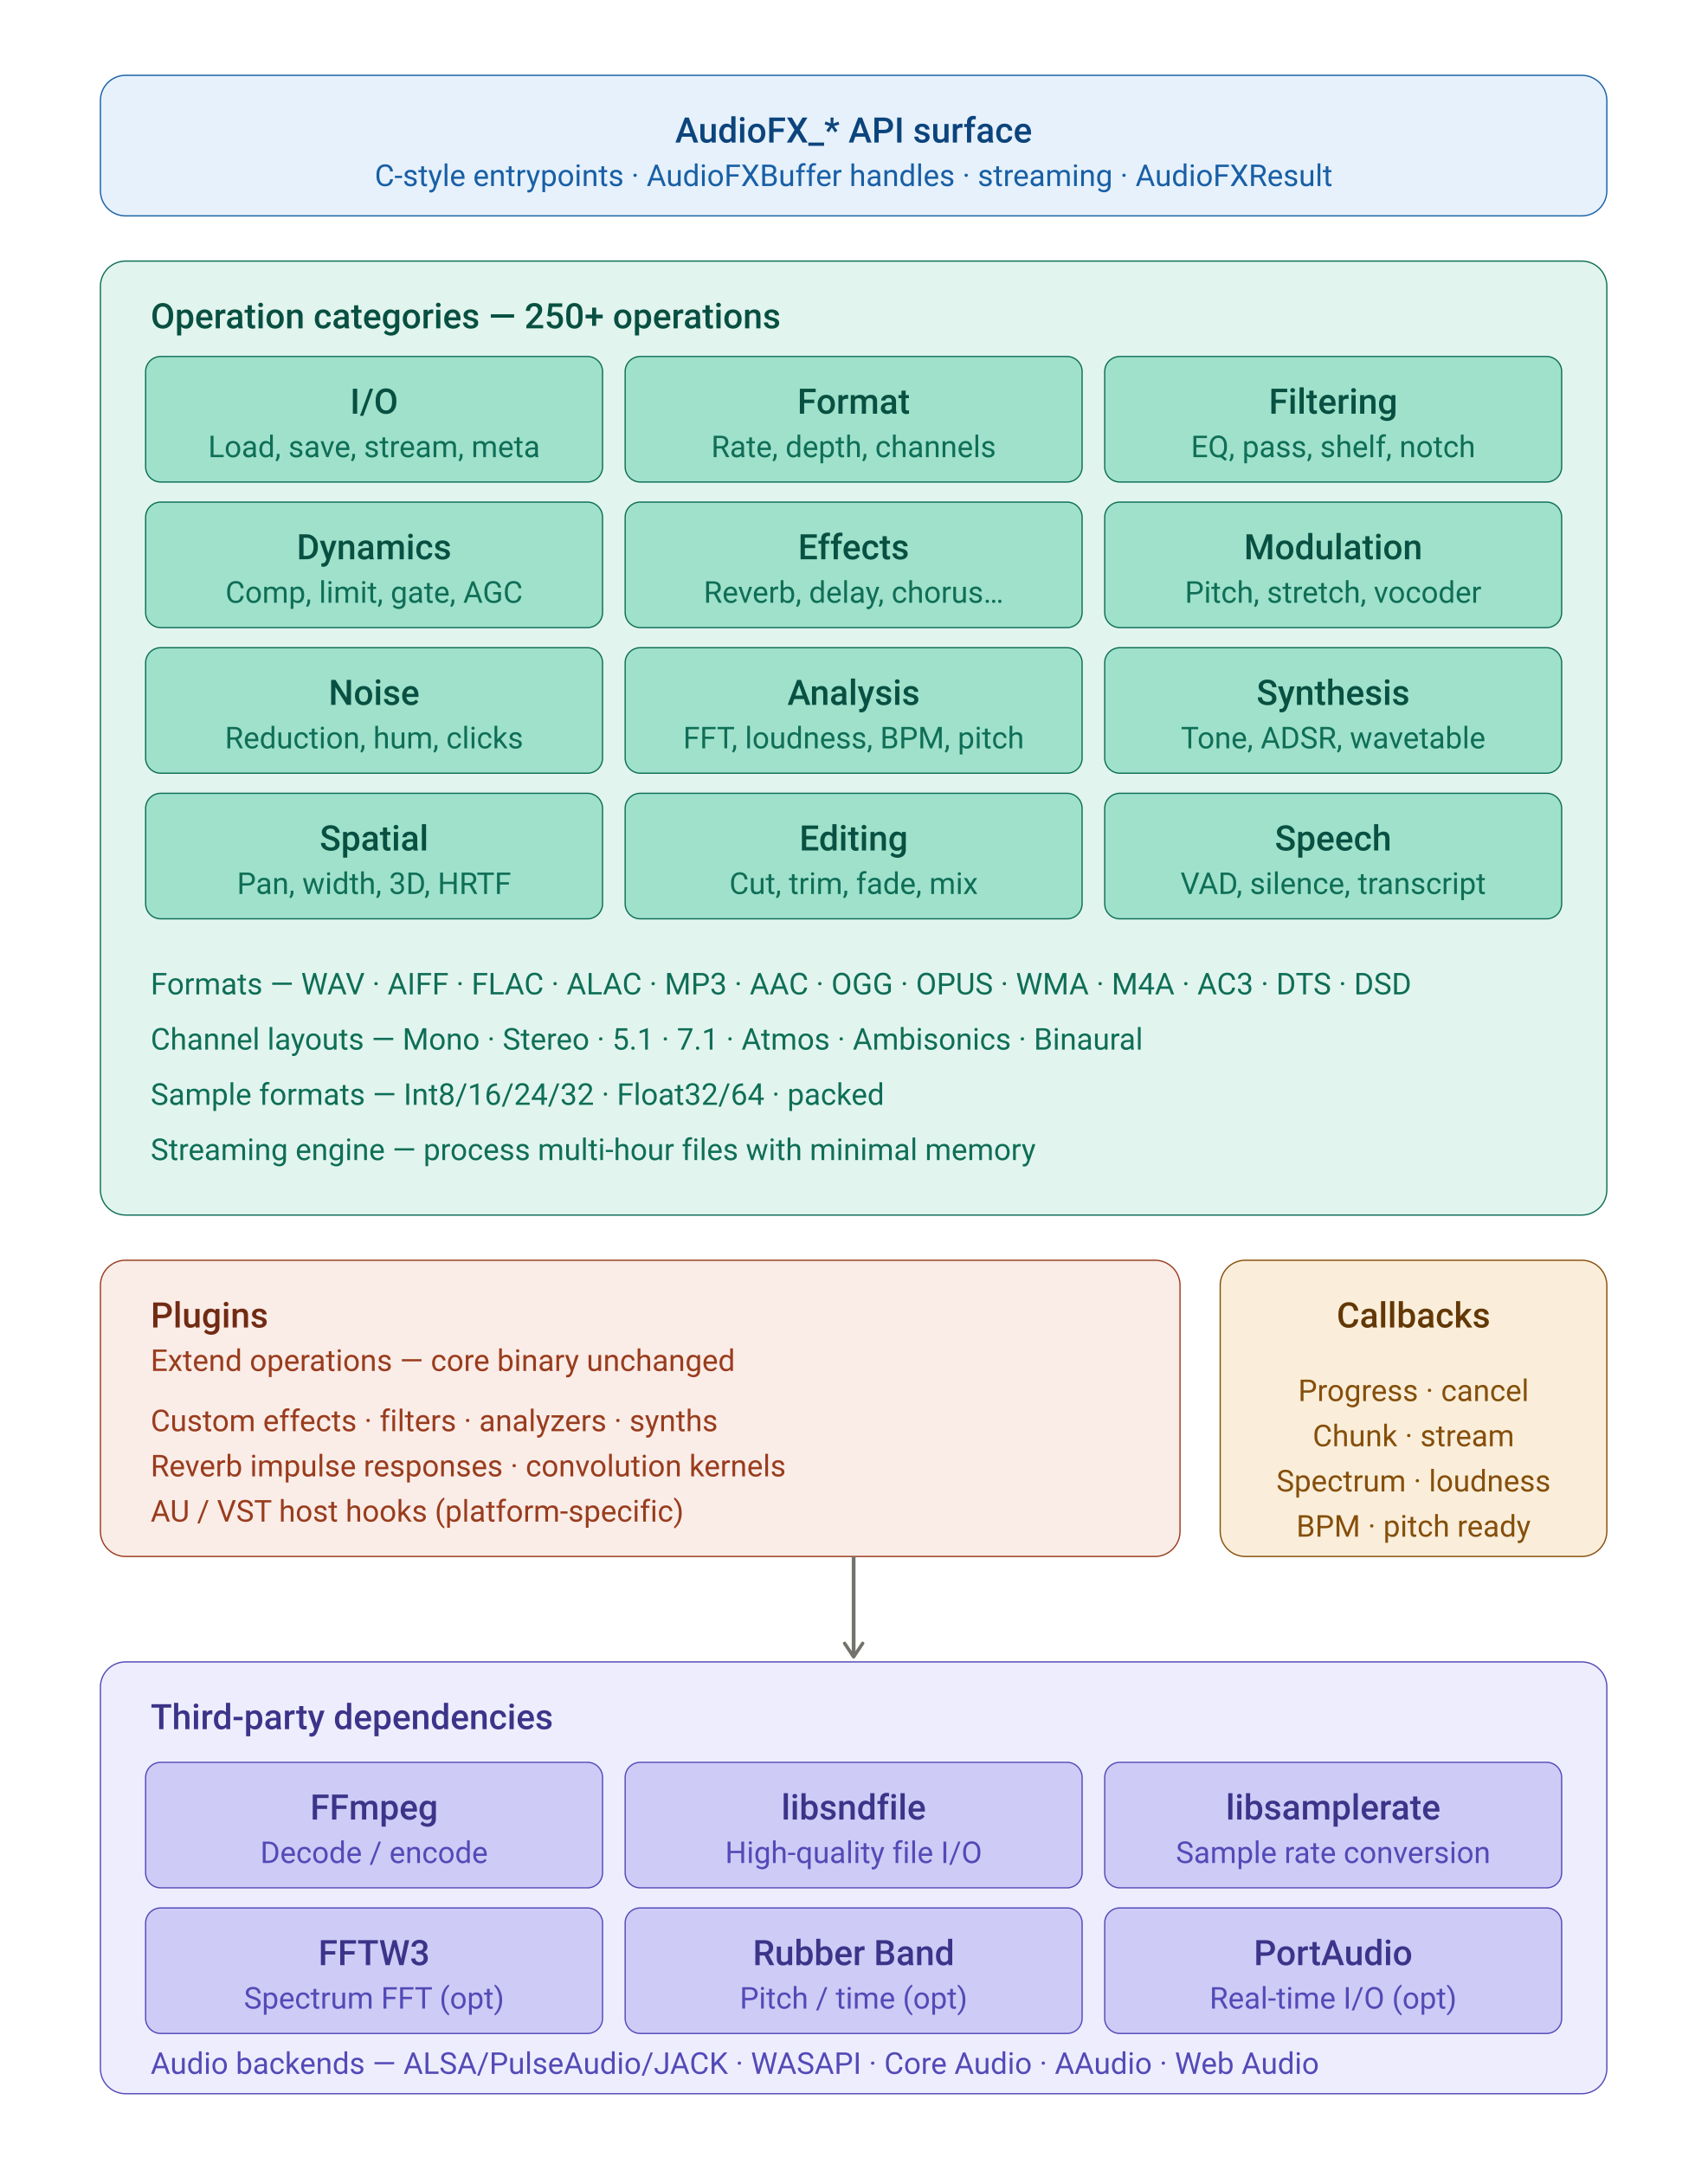
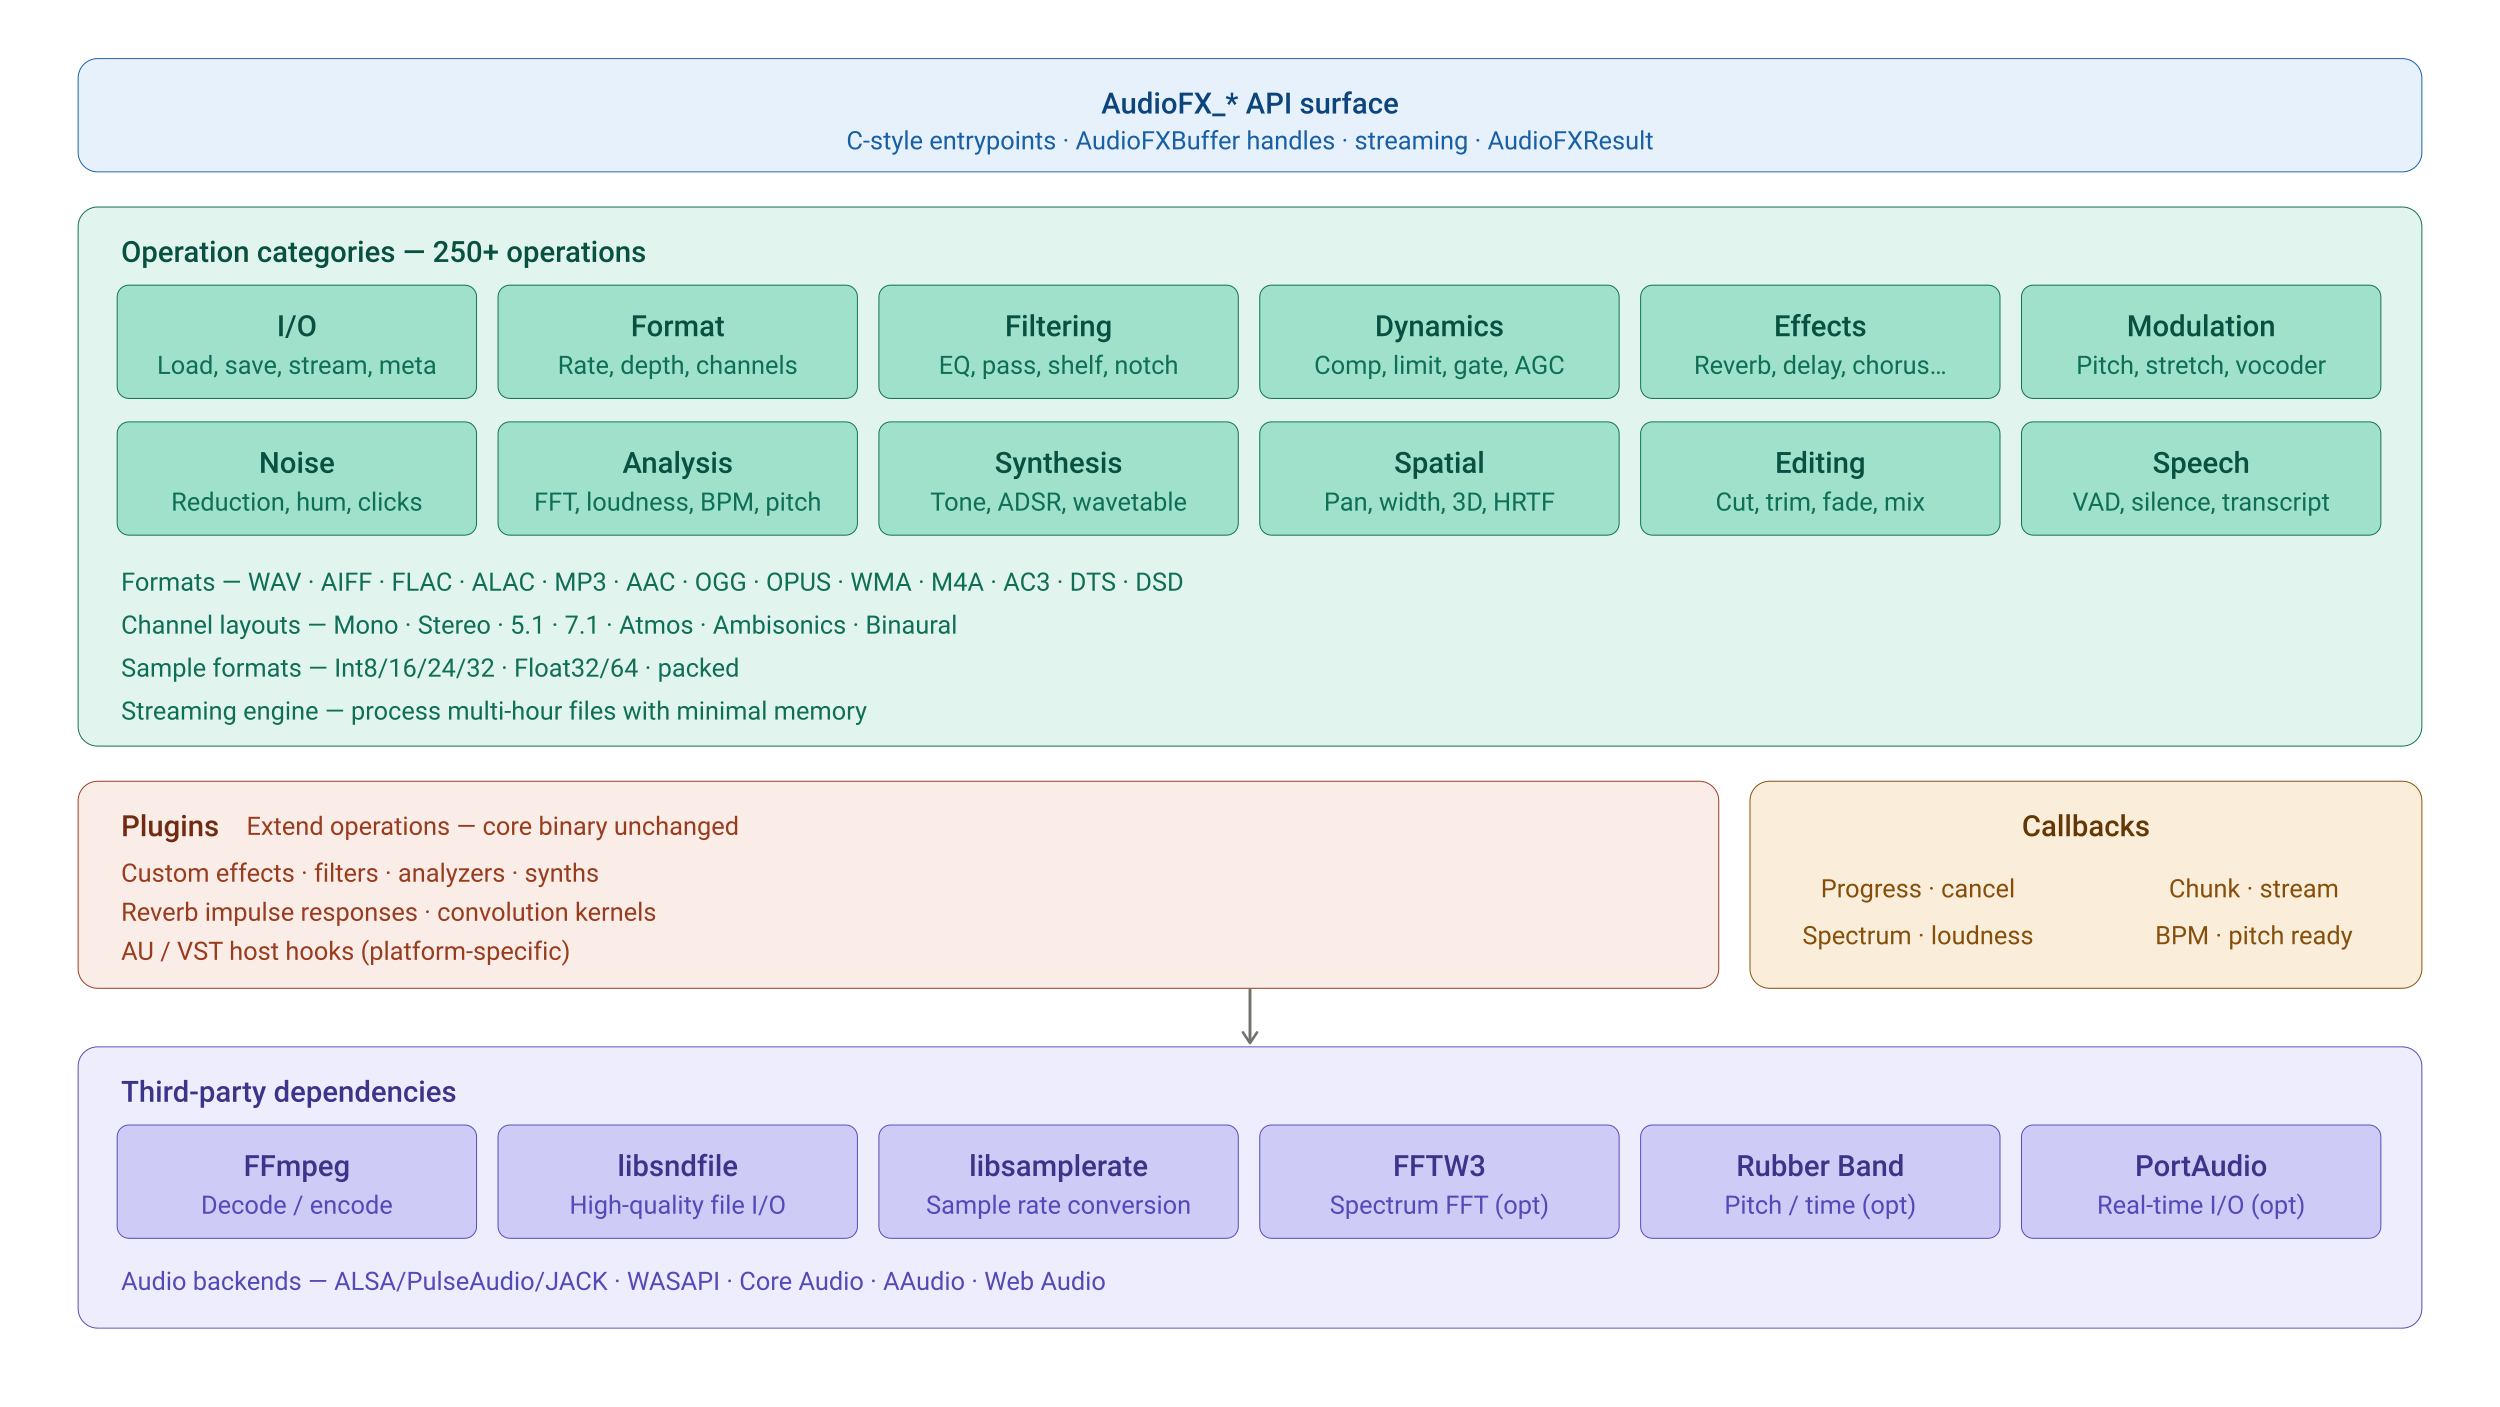
- <svg xmlns="http://www.w3.org/2000/svg" width="680" viewBox="0 0 680 862" role="img" font-family="system-ui, -apple-system, 'Segoe UI', Roboto, sans-serif">
+ <svg xmlns="http://www.w3.org/2000/svg" width="1280" height="720" viewBox="0 0 1280 720" role="img" font-family="system-ui, -apple-system, 'Segoe UI', Roboto, sans-serif">
  <defs>
    <marker id="arrow" viewBox="0 0 10 10" refX="8" refY="5" markerWidth="6" markerHeight="6" orient="auto-start-reverse">
      <path d="M2 1L8 5L2 9" fill="none" stroke="context-stroke" stroke-width="1.5" stroke-linecap="round" stroke-linejoin="round" />
    </marker>
    <style>
- .th{font-size:14px;font-weight:500}
- .ts{font-size:12px;font-weight:400}
+ .th{font-size:15px;font-weight:500}
+ .ts{font-size:13px;font-weight:400}
.blue-fill{fill:#E6F1FB;stroke:#185FA5}
.blue-t{fill:#0C447C}.blue-s{fill:#185FA5}
.teal-fill{fill:#E1F5EE;stroke:#0F6E56}
.teal-sub{fill:#9FE1CB;stroke:#0F6E56}
.teal-t{fill:#085041}.teal-s{fill:#0F6E56}
.coral-fill{fill:#FAECE7;stroke:#993C1D}
+ .coral-sub{fill:#F3CFC2;stroke:#993C1D}
.coral-t{fill:#712B13}.coral-s{fill:#993C1D}
.amber-fill{fill:#FAEEDA;stroke:#854F0B}
+ .amber-sub{fill:#F2D9A6;stroke:#854F0B}
.amber-t{fill:#633806}.amber-s{fill:#854F0B}
.purple-fill{fill:#EEEDFE;stroke:#534AB7}
.purple-sub{fill:#CECBF6;stroke:#534AB7}
.purple-t{fill:#3C3489}.purple-s{fill:#534AB7}
+ .pchip{font-size:13px;font-weight:500}
.arr{stroke:#73726c;stroke-width:1.5;fill:none}
</style>
  </defs>
-   <rect class="blue-fill" x="40" y="30" width="600" height="56" rx="10" stroke-width="0.5" />
-   <text class="th blue-t" x="340" y="52" text-anchor="middle" dominant-baseline="central">AudioFX_* API surface</text>
-   <text class="ts blue-s" x="340" y="70" text-anchor="middle" dominant-baseline="central">C-style entrypoints · AudioFXBuffer handles · streaming · AudioFXResult</text>
-   <rect class="teal-fill" x="40" y="104" width="600" height="380" rx="10" stroke-width="0.5" />
-   <text class="th teal-t" x="60" y="126" dominant-baseline="central">Operation categories — 250+ operations</text>
-   <rect class="teal-sub" x="58" y="142" width="182" height="50" rx="6" stroke-width="0.5" />
-   <text class="th teal-t" x="149" y="160" text-anchor="middle" dominant-baseline="central">I/O</text>
-   <text class="ts teal-s" x="149" y="178" text-anchor="middle" dominant-baseline="central">Load, save, stream, meta</text>
-   <rect class="teal-sub" x="249" y="142" width="182" height="50" rx="6" stroke-width="0.5" />
-   <text class="th teal-t" x="340" y="160" text-anchor="middle" dominant-baseline="central">Format</text>
-   <text class="ts teal-s" x="340" y="178" text-anchor="middle" dominant-baseline="central">Rate, depth, channels</text>
-   <rect class="teal-sub" x="440" y="142" width="182" height="50" rx="6" stroke-width="0.5" />
-   <text class="th teal-t" x="531" y="160" text-anchor="middle" dominant-baseline="central">Filtering</text>
-   <text class="ts teal-s" x="531" y="178" text-anchor="middle" dominant-baseline="central">EQ, pass, shelf, notch</text>
-   <rect class="teal-sub" x="58" y="200" width="182" height="50" rx="6" stroke-width="0.5" />
-   <text class="th teal-t" x="149" y="218" text-anchor="middle" dominant-baseline="central">Dynamics</text>
-   <text class="ts teal-s" x="149" y="236" text-anchor="middle" dominant-baseline="central">Comp, limit, gate, AGC</text>
-   <rect class="teal-sub" x="249" y="200" width="182" height="50" rx="6" stroke-width="0.5" />
-   <text class="th teal-t" x="340" y="218" text-anchor="middle" dominant-baseline="central">Effects</text>
-   <text class="ts teal-s" x="340" y="236" text-anchor="middle" dominant-baseline="central">Reverb, delay, chorus…</text>
-   <rect class="teal-sub" x="440" y="200" width="182" height="50" rx="6" stroke-width="0.5" />
-   <text class="th teal-t" x="531" y="218" text-anchor="middle" dominant-baseline="central">Modulation</text>
-   <text class="ts teal-s" x="531" y="236" text-anchor="middle" dominant-baseline="central">Pitch, stretch, vocoder</text>
-   <rect class="teal-sub" x="58" y="258" width="182" height="50" rx="6" stroke-width="0.5" />
-   <text class="th teal-t" x="149" y="276" text-anchor="middle" dominant-baseline="central">Noise</text>
-   <text class="ts teal-s" x="149" y="294" text-anchor="middle" dominant-baseline="central">Reduction, hum, clicks</text>
-   <rect class="teal-sub" x="249" y="258" width="182" height="50" rx="6" stroke-width="0.5" />
-   <text class="th teal-t" x="340" y="276" text-anchor="middle" dominant-baseline="central">Analysis</text>
-   <text class="ts teal-s" x="340" y="294" text-anchor="middle" dominant-baseline="central">FFT, loudness, BPM, pitch</text>
-   <rect class="teal-sub" x="440" y="258" width="182" height="50" rx="6" stroke-width="0.5" />
-   <text class="th teal-t" x="531" y="276" text-anchor="middle" dominant-baseline="central">Synthesis</text>
-   <text class="ts teal-s" x="531" y="294" text-anchor="middle" dominant-baseline="central">Tone, ADSR, wavetable</text>
-   <rect class="teal-sub" x="58" y="316" width="182" height="50" rx="6" stroke-width="0.5" />
-   <text class="th teal-t" x="149" y="334" text-anchor="middle" dominant-baseline="central">Spatial</text>
-   <text class="ts teal-s" x="149" y="352" text-anchor="middle" dominant-baseline="central">Pan, width, 3D, HRTF</text>
-   <rect class="teal-sub" x="249" y="316" width="182" height="50" rx="6" stroke-width="0.5" />
-   <text class="th teal-t" x="340" y="334" text-anchor="middle" dominant-baseline="central">Editing</text>
-   <text class="ts teal-s" x="340" y="352" text-anchor="middle" dominant-baseline="central">Cut, trim, fade, mix</text>
-   <rect class="teal-sub" x="440" y="316" width="182" height="50" rx="6" stroke-width="0.5" />
-   <text class="th teal-t" x="531" y="334" text-anchor="middle" dominant-baseline="central">Speech</text>
-   <text class="ts teal-s" x="531" y="352" text-anchor="middle" dominant-baseline="central">VAD, silence, transcript</text>
-   <text class="ts teal-s" x="60" y="392" dominant-baseline="central">Formats — WAV · AIFF · FLAC · ALAC · MP3 · AAC · OGG · OPUS · WMA · M4A · AC3 · DTS · DSD</text>
-   <text class="ts teal-s" x="60" y="414" dominant-baseline="central">Channel layouts — Mono · Stereo · 5.1 · 7.1 · Atmos · Ambisonics · Binaural</text>
-   <text class="ts teal-s" x="60" y="436" dominant-baseline="central">Sample formats — Int8/16/24/32 · Float32/64 · packed</text>
-   <text class="ts teal-s" x="60" y="458" dominant-baseline="central">Streaming engine — process multi-hour files with minimal memory</text>
-   <rect class="coral-fill" x="40" y="502" width="430" height="118" rx="10" stroke-width="0.5" />
-   <text class="th coral-t" x="60" y="524" dominant-baseline="central">Plugins</text>
-   <text class="ts coral-s" x="60" y="542" dominant-baseline="central">Extend operations — core binary unchanged</text>
-   <text class="ts coral-s" x="60" y="566" dominant-baseline="central">Custom effects · filters · analyzers · synths</text>
-   <text class="ts coral-s" x="60" y="584" dominant-baseline="central">Reverb impulse responses · convolution kernels</text>
-   <text class="ts coral-s" x="60" y="602" dominant-baseline="central">AU / VST host hooks (platform-specific)</text>
-   <rect class="amber-fill" x="486" y="502" width="154" height="118" rx="10" stroke-width="0.5" />
-   <text class="th amber-t" x="563" y="524" text-anchor="middle" dominant-baseline="central">Callbacks</text>
-   <text class="ts amber-s" x="563" y="554" text-anchor="middle" dominant-baseline="central">Progress · cancel</text>
-   <text class="ts amber-s" x="563" y="572" text-anchor="middle" dominant-baseline="central">Chunk · stream</text>
-   <text class="ts amber-s" x="563" y="590" text-anchor="middle" dominant-baseline="central">Spectrum · loudness</text>
-   <text class="ts amber-s" x="563" y="608" text-anchor="middle" dominant-baseline="central">BPM · pitch ready</text>
-   <line x1="340" y1="620" x2="340" y2="660" class="arr" marker-end="url(#arrow)" />
-   <rect class="purple-fill" x="40" y="662" width="600" height="172" rx="10" stroke-width="0.5" />
-   <text class="th purple-t" x="60" y="684" dominant-baseline="central">Third-party dependencies</text>
-   <rect class="purple-sub" x="58" y="702" width="182" height="50" rx="6" stroke-width="0.5" />
-   <text class="th purple-t" x="149" y="720" text-anchor="middle" dominant-baseline="central">FFmpeg</text>
-   <text class="ts purple-s" x="149" y="738" text-anchor="middle" dominant-baseline="central">Decode / encode</text>
-   <rect class="purple-sub" x="249" y="702" width="182" height="50" rx="6" stroke-width="0.5" />
-   <text class="th purple-t" x="340" y="720" text-anchor="middle" dominant-baseline="central">libsndfile</text>
-   <text class="ts purple-s" x="340" y="738" text-anchor="middle" dominant-baseline="central">High-quality file I/O</text>
-   <rect class="purple-sub" x="440" y="702" width="182" height="50" rx="6" stroke-width="0.5" />
-   <text class="th purple-t" x="531" y="720" text-anchor="middle" dominant-baseline="central">libsamplerate</text>
-   <text class="ts purple-s" x="531" y="738" text-anchor="middle" dominant-baseline="central">Sample rate conversion</text>
-   <rect class="purple-sub" x="58" y="760" width="182" height="50" rx="6" stroke-width="0.5" />
-   <text class="th purple-t" x="149" y="778" text-anchor="middle" dominant-baseline="central">FFTW3</text>
-   <text class="ts purple-s" x="149" y="796" text-anchor="middle" dominant-baseline="central">Spectrum FFT (opt)</text>
-   <rect class="purple-sub" x="249" y="760" width="182" height="50" rx="6" stroke-width="0.5" />
-   <text class="th purple-t" x="340" y="778" text-anchor="middle" dominant-baseline="central">Rubber Band</text>
-   <text class="ts purple-s" x="340" y="796" text-anchor="middle" dominant-baseline="central">Pitch / time (opt)</text>
-   <rect class="purple-sub" x="440" y="760" width="182" height="50" rx="6" stroke-width="0.5" />
-   <text class="th purple-t" x="531" y="778" text-anchor="middle" dominant-baseline="central">PortAudio</text>
-   <text class="ts purple-s" x="531" y="796" text-anchor="middle" dominant-baseline="central">Real-time I/O (opt)</text>
-   <text class="ts purple-s" x="60" y="822" dominant-baseline="central">Audio backends — ALSA/PulseAudio/JACK · WASAPI · Core Audio · AAudio · Web Audio</text>
+   <rect class="blue-fill" x="40" y="30" width="1200" height="58" rx="10" stroke-width="0.5" />
+   <text class="th blue-t" x="640" y="53" text-anchor="middle" dominant-baseline="central">AudioFX_* API surface</text>
+   <text class="ts blue-s" x="640" y="72" text-anchor="middle" dominant-baseline="central">C-style entrypoints · AudioFXBuffer handles · streaming · AudioFXResult</text>
+   <rect class="teal-fill" x="40" y="106" width="1200" height="276" rx="10" stroke-width="0.5" />
+   <text class="th teal-t" x="62" y="129" dominant-baseline="central">Operation categories — 250+ operations</text>
+   <rect class="teal-sub" x="60" y="146" width="184" height="58" rx="6" stroke-width="0.5" />
+   <text class="th teal-t" x="152" y="167" text-anchor="middle" dominant-baseline="central">I/O</text>
+   <text class="ts teal-s" x="152" y="187" text-anchor="middle" dominant-baseline="central">Load, save, stream, meta</text>
+   <rect class="teal-sub" x="255" y="146" width="184" height="58" rx="6" stroke-width="0.5" />
+   <text class="th teal-t" x="347" y="167" text-anchor="middle" dominant-baseline="central">Format</text>
+   <text class="ts teal-s" x="347" y="187" text-anchor="middle" dominant-baseline="central">Rate, depth, channels</text>
+   <rect class="teal-sub" x="450" y="146" width="184" height="58" rx="6" stroke-width="0.5" />
+   <text class="th teal-t" x="542" y="167" text-anchor="middle" dominant-baseline="central">Filtering</text>
+   <text class="ts teal-s" x="542" y="187" text-anchor="middle" dominant-baseline="central">EQ, pass, shelf, notch</text>
+   <rect class="teal-sub" x="645" y="146" width="184" height="58" rx="6" stroke-width="0.5" />
+   <text class="th teal-t" x="737" y="167" text-anchor="middle" dominant-baseline="central">Dynamics</text>
+   <text class="ts teal-s" x="737" y="187" text-anchor="middle" dominant-baseline="central">Comp, limit, gate, AGC</text>
+   <rect class="teal-sub" x="840" y="146" width="184" height="58" rx="6" stroke-width="0.5" />
+   <text class="th teal-t" x="932" y="167" text-anchor="middle" dominant-baseline="central">Effects</text>
+   <text class="ts teal-s" x="932" y="187" text-anchor="middle" dominant-baseline="central">Reverb, delay, chorus…</text>
+   <rect class="teal-sub" x="1035" y="146" width="184" height="58" rx="6" stroke-width="0.5" />
+   <text class="th teal-t" x="1127" y="167" text-anchor="middle" dominant-baseline="central">Modulation</text>
+   <text class="ts teal-s" x="1127" y="187" text-anchor="middle" dominant-baseline="central">Pitch, stretch, vocoder</text>
+   <rect class="teal-sub" x="60" y="216" width="184" height="58" rx="6" stroke-width="0.5" />
+   <text class="th teal-t" x="152" y="237" text-anchor="middle" dominant-baseline="central">Noise</text>
+   <text class="ts teal-s" x="152" y="257" text-anchor="middle" dominant-baseline="central">Reduction, hum, clicks</text>
+   <rect class="teal-sub" x="255" y="216" width="184" height="58" rx="6" stroke-width="0.5" />
+   <text class="th teal-t" x="347" y="237" text-anchor="middle" dominant-baseline="central">Analysis</text>
+   <text class="ts teal-s" x="347" y="257" text-anchor="middle" dominant-baseline="central">FFT, loudness, BPM, pitch</text>
+   <rect class="teal-sub" x="450" y="216" width="184" height="58" rx="6" stroke-width="0.5" />
+   <text class="th teal-t" x="542" y="237" text-anchor="middle" dominant-baseline="central">Synthesis</text>
+   <text class="ts teal-s" x="542" y="257" text-anchor="middle" dominant-baseline="central">Tone, ADSR, wavetable</text>
+   <rect class="teal-sub" x="645" y="216" width="184" height="58" rx="6" stroke-width="0.5" />
+   <text class="th teal-t" x="737" y="237" text-anchor="middle" dominant-baseline="central">Spatial</text>
+   <text class="ts teal-s" x="737" y="257" text-anchor="middle" dominant-baseline="central">Pan, width, 3D, HRTF</text>
+   <rect class="teal-sub" x="840" y="216" width="184" height="58" rx="6" stroke-width="0.5" />
+   <text class="th teal-t" x="932" y="237" text-anchor="middle" dominant-baseline="central">Editing</text>
+   <text class="ts teal-s" x="932" y="257" text-anchor="middle" dominant-baseline="central">Cut, trim, fade, mix</text>
+   <rect class="teal-sub" x="1035" y="216" width="184" height="58" rx="6" stroke-width="0.5" />
+   <text class="th teal-t" x="1127" y="237" text-anchor="middle" dominant-baseline="central">Speech</text>
+   <text class="ts teal-s" x="1127" y="257" text-anchor="middle" dominant-baseline="central">VAD, silence, transcript</text>
+   <text class="ts teal-s" x="62" y="298" dominant-baseline="central">Formats — WAV · AIFF · FLAC · ALAC · MP3 · AAC · OGG · OPUS · WMA · M4A · AC3 · DTS · DSD</text>
+   <text class="ts teal-s" x="62" y="320" dominant-baseline="central">Channel layouts — Mono · Stereo · 5.1 · 7.1 · Atmos · Ambisonics · Binaural</text>
+   <text class="ts teal-s" x="62" y="342" dominant-baseline="central">Sample formats — Int8/16/24/32 · Float32/64 · packed</text>
+   <text class="ts teal-s" x="62" y="364" dominant-baseline="central">Streaming engine — process multi-hour files with minimal memory</text>
+   <rect class="coral-fill" x="40" y="400" width="840" height="106" rx="10" stroke-width="0.5" />
+   <text class="th coral-t" x="62" y="423" dominant-baseline="central">Plugins<tspan class="ts coral-s" dx="14">Extend operations — core binary unchanged</tspan>
+   </text>
+   <text class="ts coral-s" x="62" y="447" dominant-baseline="central">Custom effects · filters · analyzers · synths</text>
+   <text class="ts coral-s" x="62" y="467" dominant-baseline="central">Reverb impulse responses · convolution kernels</text>
+   <text class="ts coral-s" x="62" y="487" dominant-baseline="central">AU / VST host hooks (platform-specific)</text>
+   <rect class="amber-fill" x="896" y="400" width="344" height="106" rx="10" stroke-width="0.5" />
+   <text class="th amber-t" x="1068" y="423" text-anchor="middle" dominant-baseline="central">Callbacks</text>
+   <text class="ts amber-s" x="982" y="455" text-anchor="middle" dominant-baseline="central">Progress · cancel</text>
+   <text class="ts amber-s" x="1154" y="455" text-anchor="middle" dominant-baseline="central">Chunk · stream</text>
+   <text class="ts amber-s" x="982" y="479" text-anchor="middle" dominant-baseline="central">Spectrum · loudness</text>
+   <text class="ts amber-s" x="1154" y="479" text-anchor="middle" dominant-baseline="central">BPM · pitch ready</text>
+   <line x1="640" y1="506" x2="640" y2="534" class="arr" marker-end="url(#arrow)" />
+   <rect class="purple-fill" x="40" y="536" width="1200" height="144" rx="10" stroke-width="0.5" />
+   <text class="th purple-t" x="62" y="559" dominant-baseline="central">Third-party dependencies</text>
+   <rect class="purple-sub" x="60" y="576" width="184" height="58" rx="6" stroke-width="0.5" />
+   <text class="th purple-t" x="152" y="597" text-anchor="middle" dominant-baseline="central">FFmpeg</text>
+   <text class="ts purple-s" x="152" y="617" text-anchor="middle" dominant-baseline="central">Decode / encode</text>
+   <rect class="purple-sub" x="255" y="576" width="184" height="58" rx="6" stroke-width="0.5" />
+   <text class="th purple-t" x="347" y="597" text-anchor="middle" dominant-baseline="central">libsndfile</text>
+   <text class="ts purple-s" x="347" y="617" text-anchor="middle" dominant-baseline="central">High-quality file I/O</text>
+   <rect class="purple-sub" x="450" y="576" width="184" height="58" rx="6" stroke-width="0.5" />
+   <text class="th purple-t" x="542" y="597" text-anchor="middle" dominant-baseline="central">libsamplerate</text>
+   <text class="ts purple-s" x="542" y="617" text-anchor="middle" dominant-baseline="central">Sample rate conversion</text>
+   <rect class="purple-sub" x="645" y="576" width="184" height="58" rx="6" stroke-width="0.5" />
+   <text class="th purple-t" x="737" y="597" text-anchor="middle" dominant-baseline="central">FFTW3</text>
+   <text class="ts purple-s" x="737" y="617" text-anchor="middle" dominant-baseline="central">Spectrum FFT (opt)</text>
+   <rect class="purple-sub" x="840" y="576" width="184" height="58" rx="6" stroke-width="0.5" />
+   <text class="th purple-t" x="932" y="597" text-anchor="middle" dominant-baseline="central">Rubber Band</text>
+   <text class="ts purple-s" x="932" y="617" text-anchor="middle" dominant-baseline="central">Pitch / time (opt)</text>
+   <rect class="purple-sub" x="1035" y="576" width="184" height="58" rx="6" stroke-width="0.5" />
+   <text class="th purple-t" x="1127" y="597" text-anchor="middle" dominant-baseline="central">PortAudio</text>
+   <text class="ts purple-s" x="1127" y="617" text-anchor="middle" dominant-baseline="central">Real-time I/O (opt)</text>
+   <text class="ts purple-s" x="62" y="656" dominant-baseline="central">Audio backends — ALSA/PulseAudio/JACK · WASAPI · Core Audio · AAudio · Web Audio</text>
</svg>
